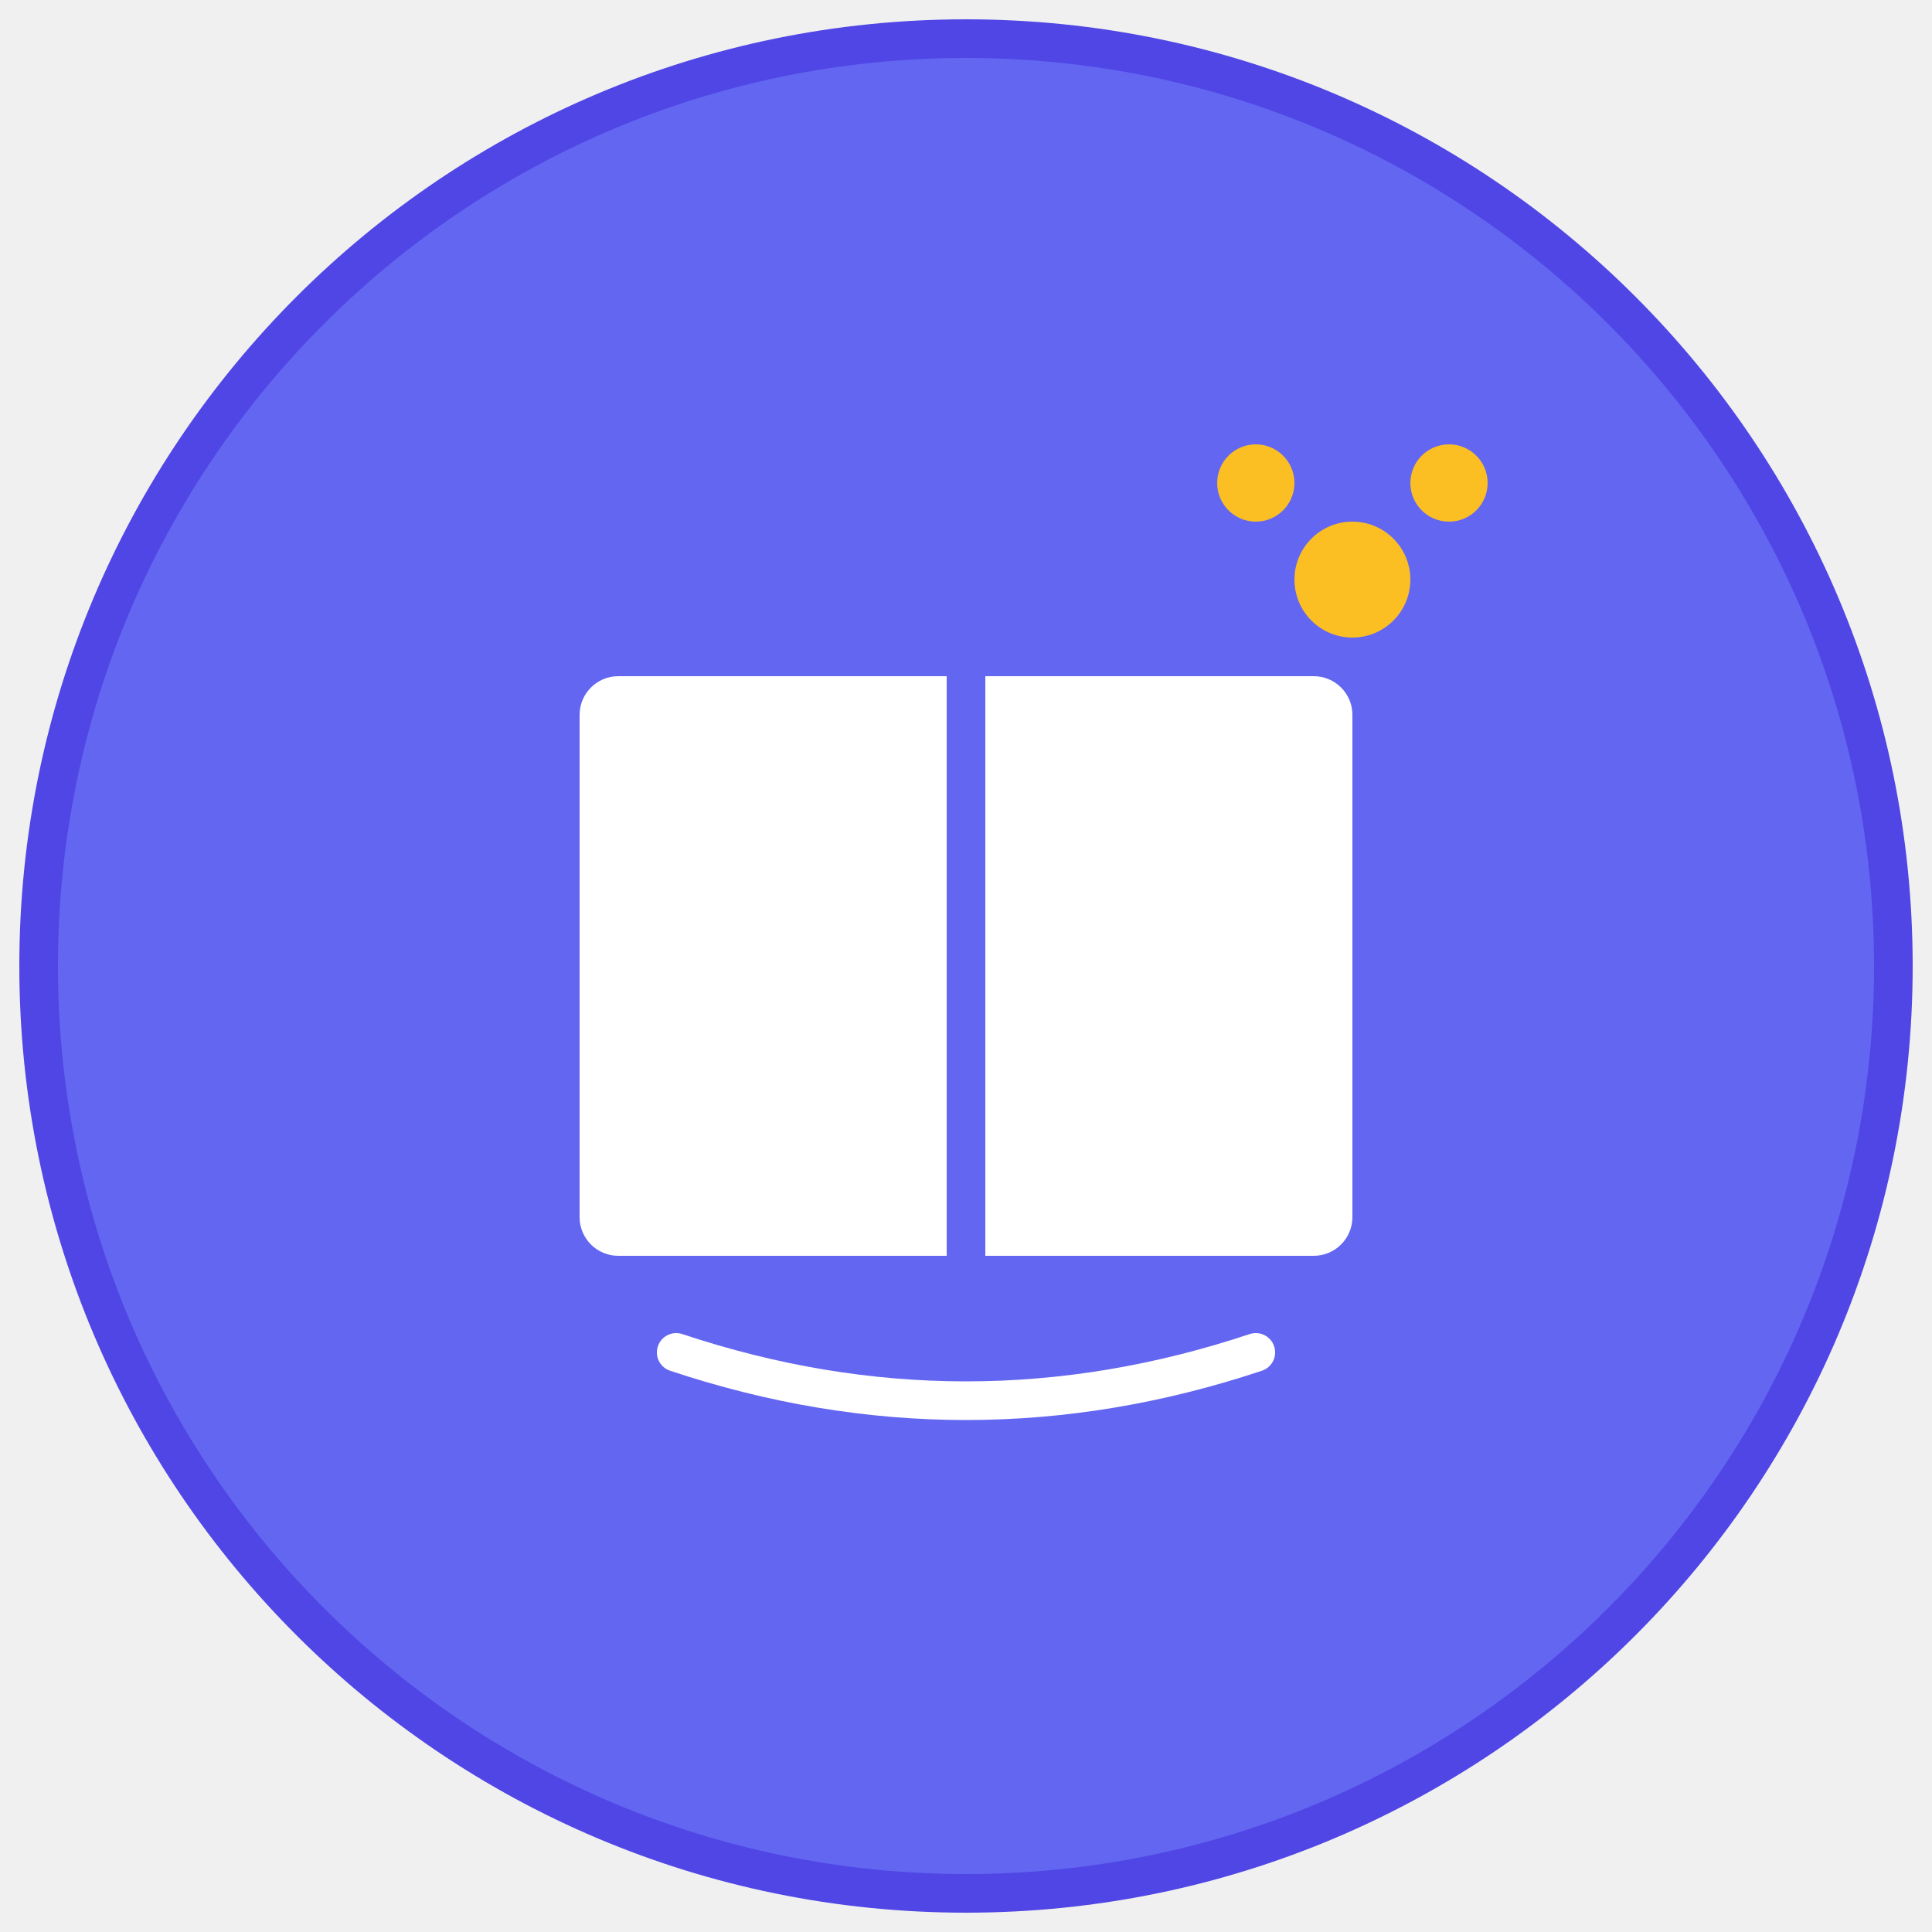
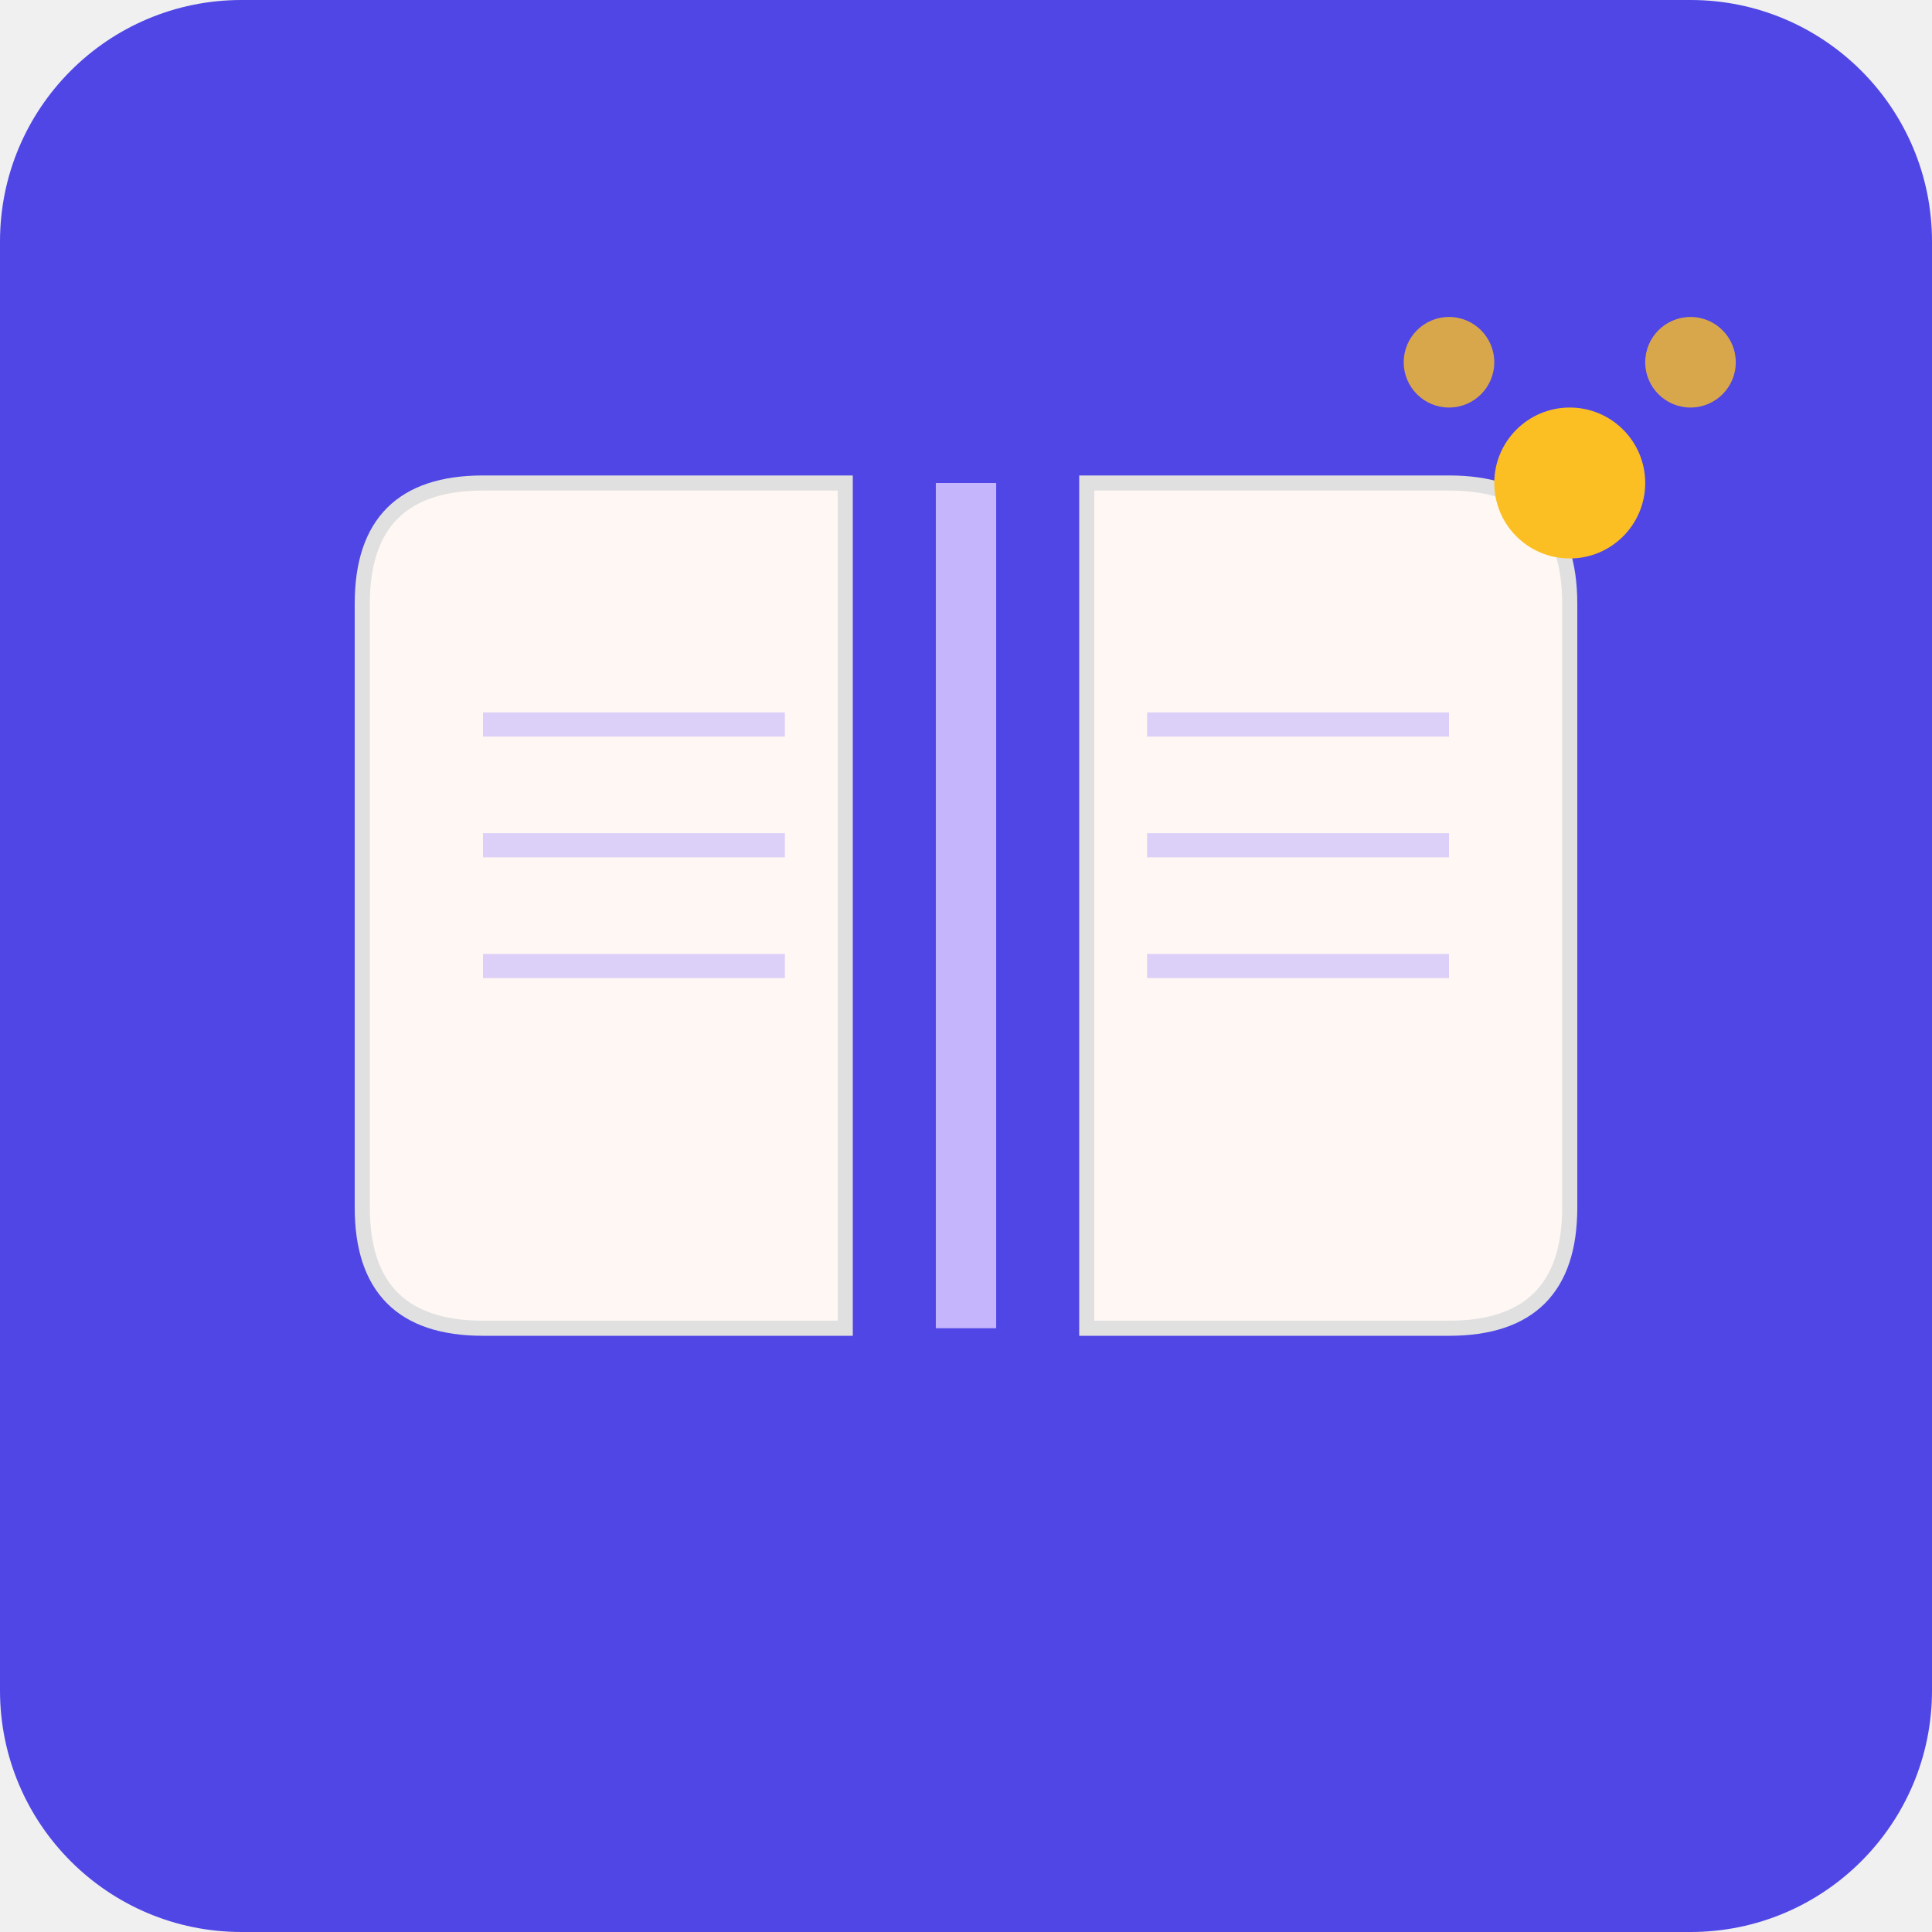
- <svg xmlns="http://www.w3.org/2000/svg" viewBox="0 0 100 100">
-   <circle cx="50" cy="50" r="48" fill="#6366f1" stroke="#4f46e5" stroke-width="2" />
-   <rect x="30" y="35" width="40" height="30" rx="2" fill="#ffffff" />
-   <line x1="50" y1="35" x2="50" y2="65" stroke="#6366f1" stroke-width="2" />
-   <circle cx="70" cy="30" r="3" fill="#fbbf24" />
-   <circle cx="75" cy="25" r="2" fill="#fbbf24" />
-   <circle cx="65" cy="25" r="2" fill="#fbbf24" />
-   <path d="M 35 70 Q 50 75 65 70" stroke="#ffffff" stroke-width="2" fill="none" stroke-linecap="round" />
+ <svg xmlns="http://www.w3.org/2000/svg" viewBox="0 0 64 64" width="64" height="64">
+   <rect width="64" height="64" rx="8" fill="#4F46E5" />
+   <g transform="translate(12, 16)">
+     <path d="M 0 4 Q 0 0 4 0 L 16 0 L 16 28 L 4 28 Q 0 28 0 24 Z" fill="#FEF7F3" stroke="#E0E0E0" stroke-width="0.5" />
+     <path d="M 24 0 L 36 0 Q 40 0 40 4 L 40 24 Q 40 28 36 28 L 24 28 Z" fill="#FEF7F3" stroke="#E0E0E0" stroke-width="0.5" />
+     <rect x="19" y="0" width="2" height="28" fill="#C4B5FD" />
+     <line x1="4" y1="8" x2="14" y2="8" stroke="#C4B5FD" stroke-width="0.8" opacity="0.6" />
+     <line x1="4" y1="12" x2="14" y2="12" stroke="#C4B5FD" stroke-width="0.8" opacity="0.6" />
+     <line x1="4" y1="16" x2="14" y2="16" stroke="#C4B5FD" stroke-width="0.8" opacity="0.6" />
+     <line x1="26" y1="8" x2="36" y2="8" stroke="#C4B5FD" stroke-width="0.8" opacity="0.6" />
+     <line x1="26" y1="12" x2="36" y2="12" stroke="#C4B5FD" stroke-width="0.8" opacity="0.6" />
+     <line x1="26" y1="16" x2="36" y2="16" stroke="#C4B5FD" stroke-width="0.8" opacity="0.6" />
+   </g>
+   <circle cx="52" cy="16" r="2.5" fill="#FBBF24" />
+   <circle cx="48" cy="12" r="1.5" fill="#FBBF24" opacity="0.8" />
+   <circle cx="56" cy="12" r="1.5" fill="#FBBF24" opacity="0.8" />
</svg>
